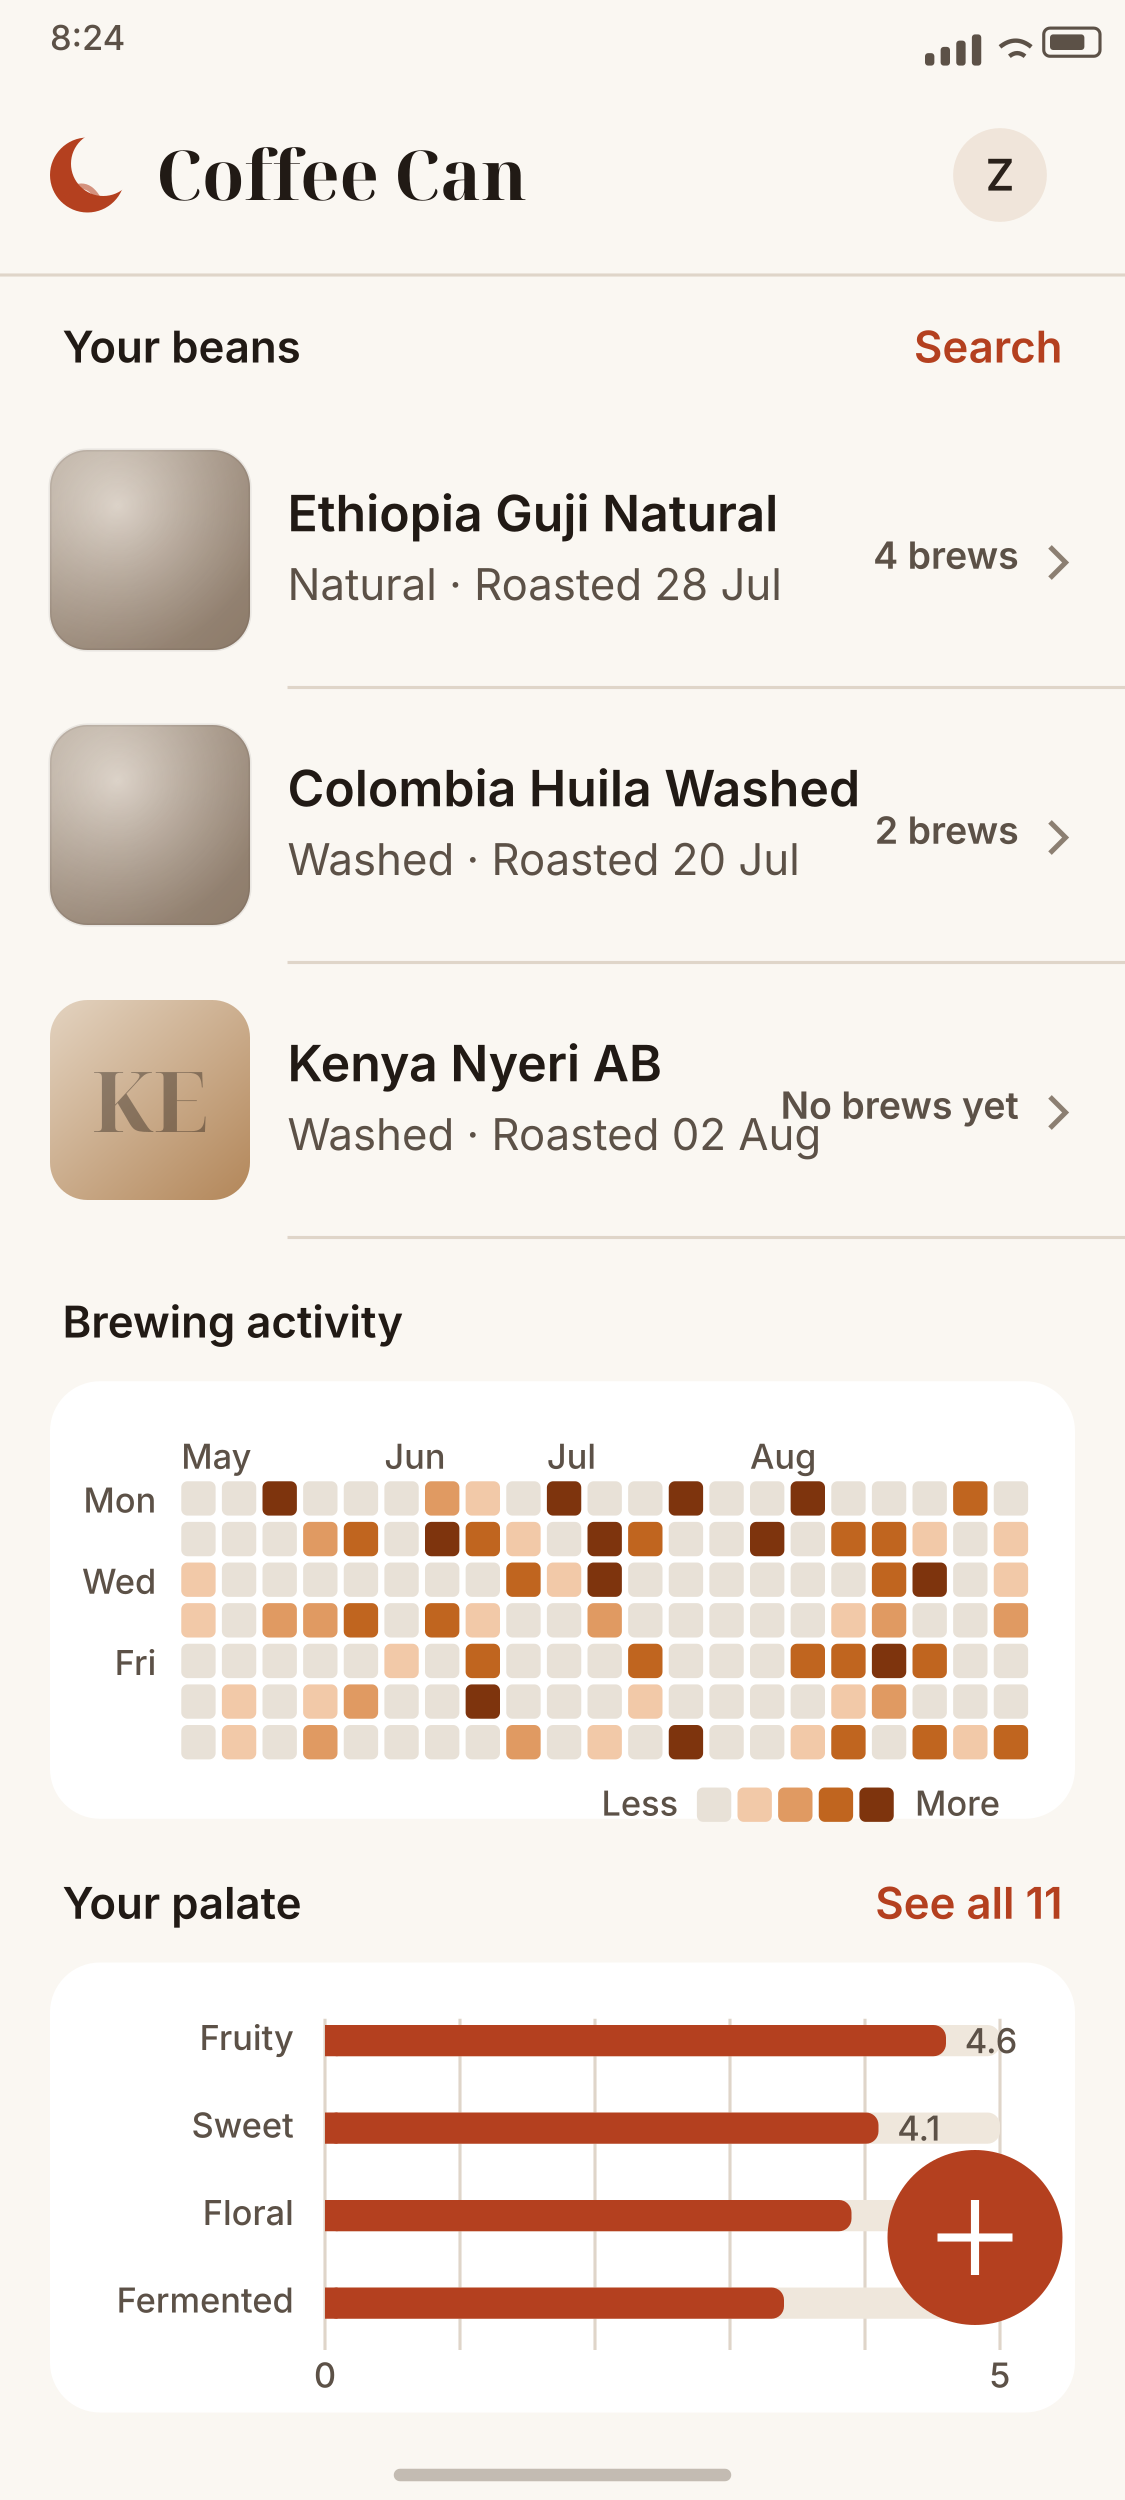
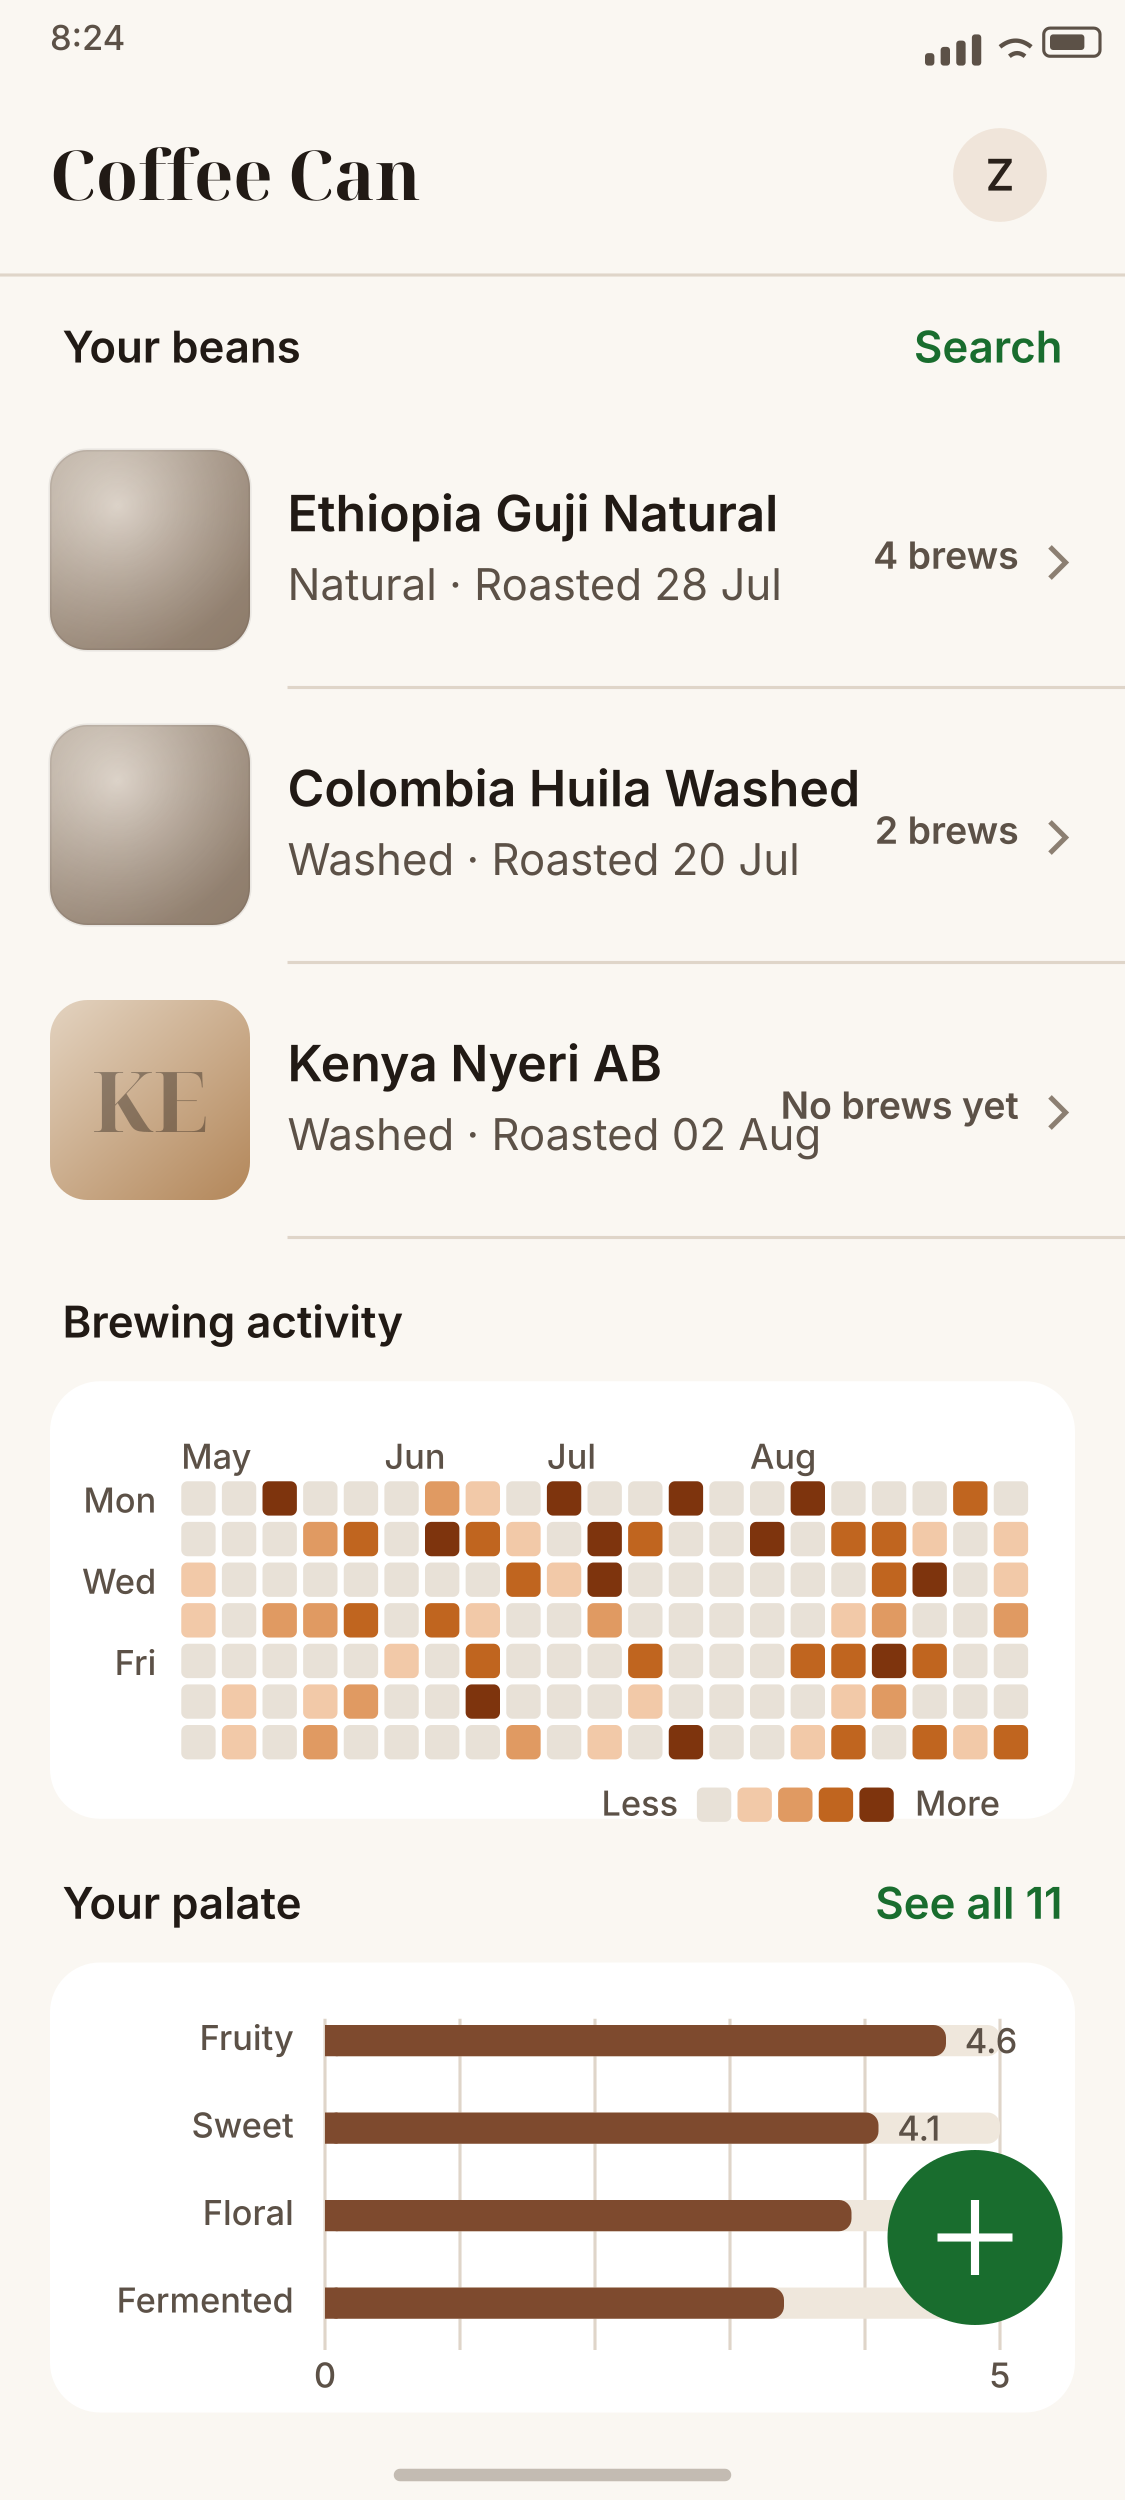
<svg xmlns="http://www.w3.org/2000/svg" viewBox="0 0 360 800" width="360" height="800" font-family="Inter,'Liberation Sans','DejaVu Sans',sans-serif">
  <defs>
-     <mask id="cres1">
-       <rect x="14.0" y="42.0" width="28" height="28" fill="#fff" />
-       <circle cx="33.04" cy="52.4" r="10.32" fill="#000" />
-     </mask>
-     <linearGradient id="ph2" x1="0" y1="0" x2="1" y2="1">
+     <linearGradient id="ph1" x1="0" y1="0" x2="1" y2="1">
      <stop offset="0" stop-color="#D8CCBE" />
      <stop offset="1" stop-color="#A99684" />
    </linearGradient>
-     <radialGradient id="hl3" cx="0.34" cy="0.28" r="0.75">
+     <radialGradient id="hl2" cx="0.34" cy="0.28" r="0.75">
      <stop offset="0" stop-color="#FFFFFF" stop-opacity="0.34" />
      <stop offset="1" stop-color="#3B2A1C" stop-opacity="0.26" />
    </radialGradient>
-     <linearGradient id="ph4" x1="0" y1="0" x2="1" y2="1">
+     <linearGradient id="ph3" x1="0" y1="0" x2="1" y2="1">
      <stop offset="0" stop-color="#D8CCBE" />
      <stop offset="1" stop-color="#A99684" />
    </linearGradient>
-     <radialGradient id="hl5" cx="0.34" cy="0.28" r="0.75">
+     <radialGradient id="hl4" cx="0.34" cy="0.28" r="0.75">
      <stop offset="0" stop-color="#FFFFFF" stop-opacity="0.34" />
      <stop offset="1" stop-color="#3B2A1C" stop-opacity="0.26" />
    </radialGradient>
-     <linearGradient id="ot6" x1="0" y1="0" x2="0.9" y2="1">
+     <linearGradient id="ot5" x1="0" y1="0" x2="0.9" y2="1">
      <stop offset="0" stop-color="#E3D3C0" />
      <stop offset="1" stop-color="#B58A5E" />
    </linearGradient>
  </defs>
  <rect width="360" height="800" fill="#FAF7F2" />
  <text x="16" y="16" font-family="Inter,'Liberation Sans','DejaVu Sans',sans-serif" font-size="11" font-weight="500" fill="#5C5147">8:24</text>
  <rect x="296" y="17" width="3" height="4" fill="#5C5147" rx="1" />
  <rect x="301" y="15" width="3" height="6" fill="#5C5147" rx="1" />
  <rect x="306" y="13" width="3" height="8" fill="#5C5147" rx="1" />
  <rect x="311" y="11" width="3" height="10" fill="#5C5147" rx="1" />
  <path d="M320 15 q5 -4 10 0 M323 18 q2.5 -2 5 0" fill="none" stroke="#5C5147" stroke-width="1.4" />
  <rect x="334" y="9" width="18" height="9" fill="none" rx="2" stroke="#5C5147" stroke-width="1" />
  <rect x="336" y="11" width="11" height="5" fill="#5C5147" rx="1" />
-   <circle cx="28" cy="56.0" r="12.0" fill="#B4401F" mask="url(#cres1)" />
-   <path d="M20.56 62.24 Q27.4 56.24 31.6 63.92" fill="none" stroke="#B4401F" stroke-width="1.8" opacity="0.55" />
-   <text x="50" y="64.0" font-family="Fraunces,'Noto Serif Display',Georgia,serif" font-size="22" font-weight="600" fill="#211A15">Coffee Can</text>
+   <text x="16" y="64.0" font-family="Fraunces,'Noto Serif Display',Georgia,serif" font-size="22" font-weight="600" fill="#211A15">Coffee Can</text>
  <circle cx="320" cy="56.0" r="15" fill="#F0E5DA" />
  <text x="320" y="61.0" font-family="Inter,'Liberation Sans','DejaVu Sans',sans-serif" font-size="14" font-weight="600" fill="#2A211A" text-anchor="middle">Z</text>
  <line x1="0" y1="88" x2="360" y2="88" stroke="#DFD5C9" stroke-width="1" />
  <text x="20" y="116" font-family="Inter,'Liberation Sans','DejaVu Sans',sans-serif" font-size="14" font-weight="600" fill="#211A15">Your beans</text>
-   <text x="340" y="116" font-family="Inter,'Liberation Sans','DejaVu Sans',sans-serif" font-size="14" font-weight="600" fill="#B4401F" text-anchor="end">Search</text>
-   <rect x="16" y="144" width="64" height="64" fill="url(#ph2)" rx="12" />
-   <rect x="16" y="144" width="64" height="64" fill="url(#hl3)" rx="12" />
+   <text x="340" y="116" font-family="Inter,'Liberation Sans','DejaVu Sans',sans-serif" font-size="14" font-weight="600" fill="#196D2E" text-anchor="end">Search</text>
+   <rect x="16" y="144" width="64" height="64" fill="url(#ph1)" rx="12" />
+   <rect x="16" y="144" width="64" height="64" fill="url(#hl2)" rx="12" />
  <rect x="16" y="144" width="64" height="64" fill="none" rx="12" stroke="#211A15" stroke-width="1" opacity="0.08" />
  <text x="92" y="170" font-family="Inter,'Liberation Sans','DejaVu Sans',sans-serif" font-size="16" font-weight="600" fill="#211A15">Ethiopia Guji Natural</text>
  <text x="92" y="192" font-family="Inter,'Liberation Sans','DejaVu Sans',sans-serif" font-size="14" font-weight="400" fill="#5C5147">Natural · Roasted 28 Jul</text>
  <text x="326" y="182" font-family="Inter,'Liberation Sans','DejaVu Sans',sans-serif" font-size="12" font-weight="600" fill="#5C5147" text-anchor="end">4 brews</text>
  <path d="M336 175 l5 5 l-5 5" fill="none" stroke="#8C7F72" stroke-width="1.6" />
  <line x1="92" y1="220" x2="360" y2="220" stroke="#DFD5C9" stroke-width="1" />
-   <rect x="16" y="232" width="64" height="64" fill="url(#ph4)" rx="12" />
-   <rect x="16" y="232" width="64" height="64" fill="url(#hl5)" rx="12" />
+   <rect x="16" y="232" width="64" height="64" fill="url(#ph3)" rx="12" />
+   <rect x="16" y="232" width="64" height="64" fill="url(#hl4)" rx="12" />
  <rect x="16" y="232" width="64" height="64" fill="none" rx="12" stroke="#211A15" stroke-width="1" opacity="0.08" />
  <text x="92" y="258" font-family="Inter,'Liberation Sans','DejaVu Sans',sans-serif" font-size="16" font-weight="600" fill="#211A15">Colombia Huila Washed</text>
  <text x="92" y="280" font-family="Inter,'Liberation Sans','DejaVu Sans',sans-serif" font-size="14" font-weight="400" fill="#5C5147">Washed · Roasted 20 Jul</text>
  <text x="326" y="270" font-family="Inter,'Liberation Sans','DejaVu Sans',sans-serif" font-size="12" font-weight="600" fill="#5C5147" text-anchor="end">2 brews</text>
  <path d="M336 263 l5 5 l-5 5" fill="none" stroke="#8C7F72" stroke-width="1.6" />
  <line x1="92" y1="308" x2="360" y2="308" stroke="#DFD5C9" stroke-width="1" />
-   <rect x="16" y="320" width="64" height="64" fill="url(#ot6)" rx="12" />
+   <rect x="16" y="320" width="64" height="64" fill="url(#ot5)" rx="12" />
  <text x="48.0" y="362.24" font-family="Fraunces,'Noto Serif Display',Georgia,serif" font-size="26.88" font-weight="600" fill="#211A15" text-anchor="middle" opacity="0.4">KE</text>
  <text x="92" y="346" font-family="Inter,'Liberation Sans','DejaVu Sans',sans-serif" font-size="16" font-weight="600" fill="#211A15">Kenya Nyeri AB</text>
  <text x="92" y="368" font-family="Inter,'Liberation Sans','DejaVu Sans',sans-serif" font-size="14" font-weight="400" fill="#5C5147">Washed · Roasted 02 Aug</text>
  <text x="326" y="358" font-family="Inter,'Liberation Sans','DejaVu Sans',sans-serif" font-size="12" font-weight="600" fill="#5C5147" text-anchor="end">No brews yet</text>
  <path d="M336 351 l5 5 l-5 5" fill="none" stroke="#8C7F72" stroke-width="1.6" />
  <line x1="92" y1="396" x2="360" y2="396" stroke="#DFD5C9" stroke-width="1" />
  <text x="20" y="428" font-family="Inter,'Liberation Sans','DejaVu Sans',sans-serif" font-size="14" font-weight="600" fill="#211A15">Brewing activity</text>
  <rect x="16" y="442" width="328" height="140" fill="#FFFFFF" rx="16" />
  <text x="58" y="470" font-family="Inter,'Liberation Sans','DejaVu Sans',sans-serif" font-size="11" font-weight="500" fill="#5C5147">May</text>
  <text x="123" y="470" font-family="Inter,'Liberation Sans','DejaVu Sans',sans-serif" font-size="11" font-weight="500" fill="#5C5147">Jun</text>
  <text x="175" y="470" font-family="Inter,'Liberation Sans','DejaVu Sans',sans-serif" font-size="11" font-weight="500" fill="#5C5147">Jul</text>
  <text x="240" y="470" font-family="Inter,'Liberation Sans','DejaVu Sans',sans-serif" font-size="11" font-weight="500" fill="#5C5147">Aug</text>
  <text x="50" y="484" font-family="Inter,'Liberation Sans','DejaVu Sans',sans-serif" font-size="11" font-weight="500" fill="#5C5147" text-anchor="end">Mon</text>
  <text x="50" y="510" font-family="Inter,'Liberation Sans','DejaVu Sans',sans-serif" font-size="11" font-weight="500" fill="#5C5147" text-anchor="end">Wed</text>
  <text x="50" y="536" font-family="Inter,'Liberation Sans','DejaVu Sans',sans-serif" font-size="11" font-weight="500" fill="#5C5147" text-anchor="end">Fri</text>
  <rect x="58" y="474" width="11" height="11" fill="#E8E1D7" rx="2" />
  <rect x="58" y="487" width="11" height="11" fill="#E8E1D7" rx="2" />
  <rect x="58" y="500" width="11" height="11" fill="#F2C9A8" rx="2" />
  <rect x="58" y="513" width="11" height="11" fill="#F2C9A8" rx="2" />
  <rect x="58" y="526" width="11" height="11" fill="#E8E1D7" rx="2" />
  <rect x="58" y="539" width="11" height="11" fill="#E8E1D7" rx="2" />
  <rect x="58" y="552" width="11" height="11" fill="#E8E1D7" rx="2" />
  <rect x="71" y="474" width="11" height="11" fill="#E8E1D7" rx="2" />
  <rect x="71" y="487" width="11" height="11" fill="#E8E1D7" rx="2" />
  <rect x="71" y="500" width="11" height="11" fill="#E8E1D7" rx="2" />
  <rect x="71" y="513" width="11" height="11" fill="#E8E1D7" rx="2" />
  <rect x="71" y="526" width="11" height="11" fill="#E8E1D7" rx="2" />
  <rect x="71" y="539" width="11" height="11" fill="#F2C9A8" rx="2" />
  <rect x="71" y="552" width="11" height="11" fill="#F2C9A8" rx="2" />
  <rect x="84" y="474" width="11" height="11" fill="#7E340D" rx="2" />
  <rect x="84" y="487" width="11" height="11" fill="#E8E1D7" rx="2" />
  <rect x="84" y="500" width="11" height="11" fill="#E8E1D7" rx="2" />
  <rect x="84" y="513" width="11" height="11" fill="#E09A62" rx="2" />
  <rect x="84" y="526" width="11" height="11" fill="#E8E1D7" rx="2" />
  <rect x="84" y="539" width="11" height="11" fill="#E8E1D7" rx="2" />
  <rect x="84" y="552" width="11" height="11" fill="#E8E1D7" rx="2" />
  <rect x="97" y="474" width="11" height="11" fill="#E8E1D7" rx="2" />
  <rect x="97" y="487" width="11" height="11" fill="#E09A62" rx="2" />
  <rect x="97" y="500" width="11" height="11" fill="#E8E1D7" rx="2" />
  <rect x="97" y="513" width="11" height="11" fill="#E09A62" rx="2" />
  <rect x="97" y="526" width="11" height="11" fill="#E8E1D7" rx="2" />
  <rect x="97" y="539" width="11" height="11" fill="#F2C9A8" rx="2" />
  <rect x="97" y="552" width="11" height="11" fill="#E09A62" rx="2" />
  <rect x="110" y="474" width="11" height="11" fill="#E8E1D7" rx="2" />
  <rect x="110" y="487" width="11" height="11" fill="#C0651F" rx="2" />
  <rect x="110" y="500" width="11" height="11" fill="#E8E1D7" rx="2" />
  <rect x="110" y="513" width="11" height="11" fill="#C0651F" rx="2" />
  <rect x="110" y="526" width="11" height="11" fill="#E8E1D7" rx="2" />
  <rect x="110" y="539" width="11" height="11" fill="#E09A62" rx="2" />
  <rect x="110" y="552" width="11" height="11" fill="#E8E1D7" rx="2" />
  <rect x="123" y="474" width="11" height="11" fill="#E8E1D7" rx="2" />
  <rect x="123" y="487" width="11" height="11" fill="#E8E1D7" rx="2" />
  <rect x="123" y="500" width="11" height="11" fill="#E8E1D7" rx="2" />
  <rect x="123" y="513" width="11" height="11" fill="#E8E1D7" rx="2" />
  <rect x="123" y="526" width="11" height="11" fill="#F2C9A8" rx="2" />
  <rect x="123" y="539" width="11" height="11" fill="#E8E1D7" rx="2" />
  <rect x="123" y="552" width="11" height="11" fill="#E8E1D7" rx="2" />
  <rect x="136" y="474" width="11" height="11" fill="#E09A62" rx="2" />
  <rect x="136" y="487" width="11" height="11" fill="#7E340D" rx="2" />
  <rect x="136" y="500" width="11" height="11" fill="#E8E1D7" rx="2" />
  <rect x="136" y="513" width="11" height="11" fill="#C0651F" rx="2" />
  <rect x="136" y="526" width="11" height="11" fill="#E8E1D7" rx="2" />
  <rect x="136" y="539" width="11" height="11" fill="#E8E1D7" rx="2" />
  <rect x="136" y="552" width="11" height="11" fill="#E8E1D7" rx="2" />
  <rect x="149" y="474" width="11" height="11" fill="#F2C9A8" rx="2" />
  <rect x="149" y="487" width="11" height="11" fill="#C0651F" rx="2" />
  <rect x="149" y="500" width="11" height="11" fill="#E8E1D7" rx="2" />
  <rect x="149" y="513" width="11" height="11" fill="#F2C9A8" rx="2" />
  <rect x="149" y="526" width="11" height="11" fill="#C0651F" rx="2" />
  <rect x="149" y="539" width="11" height="11" fill="#7E340D" rx="2" />
  <rect x="149" y="552" width="11" height="11" fill="#E8E1D7" rx="2" />
  <rect x="162" y="474" width="11" height="11" fill="#E8E1D7" rx="2" />
  <rect x="162" y="487" width="11" height="11" fill="#F2C9A8" rx="2" />
  <rect x="162" y="500" width="11" height="11" fill="#C0651F" rx="2" />
  <rect x="162" y="513" width="11" height="11" fill="#E8E1D7" rx="2" />
  <rect x="162" y="526" width="11" height="11" fill="#E8E1D7" rx="2" />
  <rect x="162" y="539" width="11" height="11" fill="#E8E1D7" rx="2" />
  <rect x="162" y="552" width="11" height="11" fill="#E09A62" rx="2" />
  <rect x="175" y="474" width="11" height="11" fill="#7E340D" rx="2" />
  <rect x="175" y="487" width="11" height="11" fill="#E8E1D7" rx="2" />
  <rect x="175" y="500" width="11" height="11" fill="#F2C9A8" rx="2" />
  <rect x="175" y="513" width="11" height="11" fill="#E8E1D7" rx="2" />
  <rect x="175" y="526" width="11" height="11" fill="#E8E1D7" rx="2" />
  <rect x="175" y="539" width="11" height="11" fill="#E8E1D7" rx="2" />
  <rect x="175" y="552" width="11" height="11" fill="#E8E1D7" rx="2" />
  <rect x="188" y="474" width="11" height="11" fill="#E8E1D7" rx="2" />
  <rect x="188" y="487" width="11" height="11" fill="#7E340D" rx="2" />
  <rect x="188" y="500" width="11" height="11" fill="#7E340D" rx="2" />
  <rect x="188" y="513" width="11" height="11" fill="#E09A62" rx="2" />
  <rect x="188" y="526" width="11" height="11" fill="#E8E1D7" rx="2" />
  <rect x="188" y="539" width="11" height="11" fill="#E8E1D7" rx="2" />
  <rect x="188" y="552" width="11" height="11" fill="#F2C9A8" rx="2" />
  <rect x="201" y="474" width="11" height="11" fill="#E8E1D7" rx="2" />
  <rect x="201" y="487" width="11" height="11" fill="#C0651F" rx="2" />
  <rect x="201" y="500" width="11" height="11" fill="#E8E1D7" rx="2" />
  <rect x="201" y="513" width="11" height="11" fill="#E8E1D7" rx="2" />
  <rect x="201" y="526" width="11" height="11" fill="#C0651F" rx="2" />
  <rect x="201" y="539" width="11" height="11" fill="#F2C9A8" rx="2" />
  <rect x="201" y="552" width="11" height="11" fill="#E8E1D7" rx="2" />
  <rect x="214" y="474" width="11" height="11" fill="#7E340D" rx="2" />
  <rect x="214" y="487" width="11" height="11" fill="#E8E1D7" rx="2" />
  <rect x="214" y="500" width="11" height="11" fill="#E8E1D7" rx="2" />
  <rect x="214" y="513" width="11" height="11" fill="#E8E1D7" rx="2" />
  <rect x="214" y="526" width="11" height="11" fill="#E8E1D7" rx="2" />
  <rect x="214" y="539" width="11" height="11" fill="#E8E1D7" rx="2" />
  <rect x="214" y="552" width="11" height="11" fill="#7E340D" rx="2" />
  <rect x="227" y="474" width="11" height="11" fill="#E8E1D7" rx="2" />
  <rect x="227" y="487" width="11" height="11" fill="#E8E1D7" rx="2" />
  <rect x="227" y="500" width="11" height="11" fill="#E8E1D7" rx="2" />
  <rect x="227" y="513" width="11" height="11" fill="#E8E1D7" rx="2" />
  <rect x="227" y="526" width="11" height="11" fill="#E8E1D7" rx="2" />
  <rect x="227" y="539" width="11" height="11" fill="#E8E1D7" rx="2" />
  <rect x="227" y="552" width="11" height="11" fill="#E8E1D7" rx="2" />
  <rect x="240" y="474" width="11" height="11" fill="#E8E1D7" rx="2" />
  <rect x="240" y="487" width="11" height="11" fill="#7E340D" rx="2" />
  <rect x="240" y="500" width="11" height="11" fill="#E8E1D7" rx="2" />
  <rect x="240" y="513" width="11" height="11" fill="#E8E1D7" rx="2" />
  <rect x="240" y="526" width="11" height="11" fill="#E8E1D7" rx="2" />
  <rect x="240" y="539" width="11" height="11" fill="#E8E1D7" rx="2" />
  <rect x="240" y="552" width="11" height="11" fill="#E8E1D7" rx="2" />
  <rect x="253" y="474" width="11" height="11" fill="#7E340D" rx="2" />
  <rect x="253" y="487" width="11" height="11" fill="#E8E1D7" rx="2" />
  <rect x="253" y="500" width="11" height="11" fill="#E8E1D7" rx="2" />
  <rect x="253" y="513" width="11" height="11" fill="#E8E1D7" rx="2" />
  <rect x="253" y="526" width="11" height="11" fill="#C0651F" rx="2" />
  <rect x="253" y="539" width="11" height="11" fill="#E8E1D7" rx="2" />
  <rect x="253" y="552" width="11" height="11" fill="#F2C9A8" rx="2" />
  <rect x="266" y="474" width="11" height="11" fill="#E8E1D7" rx="2" />
  <rect x="266" y="487" width="11" height="11" fill="#C0651F" rx="2" />
  <rect x="266" y="500" width="11" height="11" fill="#E8E1D7" rx="2" />
  <rect x="266" y="513" width="11" height="11" fill="#F2C9A8" rx="2" />
  <rect x="266" y="526" width="11" height="11" fill="#C0651F" rx="2" />
  <rect x="266" y="539" width="11" height="11" fill="#F2C9A8" rx="2" />
  <rect x="266" y="552" width="11" height="11" fill="#C0651F" rx="2" />
  <rect x="279" y="474" width="11" height="11" fill="#E8E1D7" rx="2" />
  <rect x="279" y="487" width="11" height="11" fill="#C0651F" rx="2" />
  <rect x="279" y="500" width="11" height="11" fill="#C0651F" rx="2" />
  <rect x="279" y="513" width="11" height="11" fill="#E09A62" rx="2" />
  <rect x="279" y="526" width="11" height="11" fill="#7E340D" rx="2" />
  <rect x="279" y="539" width="11" height="11" fill="#E09A62" rx="2" />
  <rect x="279" y="552" width="11" height="11" fill="#E8E1D7" rx="2" />
  <rect x="292" y="474" width="11" height="11" fill="#E8E1D7" rx="2" />
  <rect x="292" y="487" width="11" height="11" fill="#F2C9A8" rx="2" />
  <rect x="292" y="500" width="11" height="11" fill="#7E340D" rx="2" />
  <rect x="292" y="513" width="11" height="11" fill="#E8E1D7" rx="2" />
  <rect x="292" y="526" width="11" height="11" fill="#C0651F" rx="2" />
  <rect x="292" y="539" width="11" height="11" fill="#E8E1D7" rx="2" />
  <rect x="292" y="552" width="11" height="11" fill="#C0651F" rx="2" />
  <rect x="305" y="474" width="11" height="11" fill="#C0651F" rx="2" />
  <rect x="305" y="487" width="11" height="11" fill="#E8E1D7" rx="2" />
  <rect x="305" y="500" width="11" height="11" fill="#E8E1D7" rx="2" />
  <rect x="305" y="513" width="11" height="11" fill="#E8E1D7" rx="2" />
  <rect x="305" y="526" width="11" height="11" fill="#E8E1D7" rx="2" />
  <rect x="305" y="539" width="11" height="11" fill="#E8E1D7" rx="2" />
  <rect x="305" y="552" width="11" height="11" fill="#F2C9A8" rx="2" />
  <rect x="318" y="474" width="11" height="11" fill="#E8E1D7" rx="2" />
  <rect x="318" y="487" width="11" height="11" fill="#F2C9A8" rx="2" />
  <rect x="318" y="500" width="11" height="11" fill="#F2C9A8" rx="2" />
  <rect x="318" y="513" width="11" height="11" fill="#E09A62" rx="2" />
  <rect x="318" y="526" width="11" height="11" fill="#E8E1D7" rx="2" />
  <rect x="318" y="539" width="11" height="11" fill="#E8E1D7" rx="2" />
  <rect x="318" y="552" width="11" height="11" fill="#C0651F" rx="2" />
  <text x="320" y="581" font-family="Inter,'Liberation Sans','DejaVu Sans',sans-serif" font-size="11" font-weight="500" fill="#5C5147" text-anchor="end">More</text>
  <rect x="275" y="572" width="11" height="11" fill="#7E340D" rx="2" />
  <rect x="262" y="572" width="11" height="11" fill="#C0651F" rx="2" />
  <rect x="249" y="572" width="11" height="11" fill="#E09A62" rx="2" />
  <rect x="236" y="572" width="11" height="11" fill="#F2C9A8" rx="2" />
  <rect x="223" y="572" width="11" height="11" fill="#E8E1D7" rx="2" />
  <text x="217" y="581" font-family="Inter,'Liberation Sans','DejaVu Sans',sans-serif" font-size="11" font-weight="500" fill="#5C5147" text-anchor="end">Less</text>
  <text x="20" y="614" font-family="Inter,'Liberation Sans','DejaVu Sans',sans-serif" font-size="14" font-weight="600" fill="#211A15">Your palate</text>
-   <text x="340" y="614" font-family="Inter,'Liberation Sans','DejaVu Sans',sans-serif" font-size="14" font-weight="600" fill="#B4401F" text-anchor="end">See all 11</text>
+   <text x="340" y="614" font-family="Inter,'Liberation Sans','DejaVu Sans',sans-serif" font-size="14" font-weight="600" fill="#196D2E" text-anchor="end">See all 11</text>
  <rect x="16" y="628" width="328" height="144" fill="#FFFFFF" rx="16" />
  <line x1="104.0" y1="646" x2="104.0" y2="752" stroke="#DFD5C9" stroke-width="1" />
  <line x1="147.2" y1="646" x2="147.2" y2="752" stroke="#DFD5C9" stroke-width="1" />
  <line x1="190.4" y1="646" x2="190.4" y2="752" stroke="#DFD5C9" stroke-width="1" />
  <line x1="233.6" y1="646" x2="233.6" y2="752" stroke="#DFD5C9" stroke-width="1" />
  <line x1="276.8" y1="646" x2="276.8" y2="752" stroke="#DFD5C9" stroke-width="1" />
  <line x1="320.0" y1="646" x2="320.0" y2="752" stroke="#DFD5C9" stroke-width="1" />
  <text x="94" y="656" font-family="Inter,'Liberation Sans','DejaVu Sans',sans-serif" font-size="11" font-weight="500" fill="#5C5147" text-anchor="end">Fruity</text>
  <rect x="104" y="648" width="216" height="10" fill="#EFE7DC" rx="4" />
-   <rect x="104" y="648" width="198.72" height="10" fill="#B4401F" rx="4" />
-   <rect x="104" y="648" width="4" height="10" fill="#B4401F" />
+   <rect x="104" y="648" width="198.72" height="10" fill="#7E4A2E" rx="4" />
+   <rect x="104" y="648" width="4" height="10" fill="#7E4A2E" />
  <text x="308.72" y="657" font-family="Inter,'Liberation Sans','DejaVu Sans',sans-serif" font-size="11" font-weight="500" fill="#5C5147">4.6</text>
  <text x="94" y="684" font-family="Inter,'Liberation Sans','DejaVu Sans',sans-serif" font-size="11" font-weight="500" fill="#5C5147" text-anchor="end">Sweet</text>
  <rect x="104" y="676" width="216" height="10" fill="#EFE7DC" rx="4" />
-   <rect x="104" y="676" width="177.12" height="10" fill="#B4401F" rx="4" />
-   <rect x="104" y="676" width="4" height="10" fill="#B4401F" />
+   <rect x="104" y="676" width="177.12" height="10" fill="#7E4A2E" rx="4" />
+   <rect x="104" y="676" width="4" height="10" fill="#7E4A2E" />
  <text x="287.12" y="685" font-family="Inter,'Liberation Sans','DejaVu Sans',sans-serif" font-size="11" font-weight="500" fill="#5C5147">4.1</text>
  <text x="94" y="712" font-family="Inter,'Liberation Sans','DejaVu Sans',sans-serif" font-size="11" font-weight="500" fill="#5C5147" text-anchor="end">Floral</text>
  <rect x="104" y="704" width="216" height="10" fill="#EFE7DC" rx="4" />
-   <rect x="104" y="704" width="168.48" height="10" fill="#B4401F" rx="4" />
-   <rect x="104" y="704" width="4" height="10" fill="#B4401F" />
+   <rect x="104" y="704" width="168.48" height="10" fill="#7E4A2E" rx="4" />
+   <rect x="104" y="704" width="4" height="10" fill="#7E4A2E" />
  <text x="94" y="740" font-family="Inter,'Liberation Sans','DejaVu Sans',sans-serif" font-size="11" font-weight="500" fill="#5C5147" text-anchor="end">Fermented</text>
  <rect x="104" y="732" width="216" height="10" fill="#EFE7DC" rx="4" />
-   <rect x="104" y="732" width="146.88" height="10" fill="#B4401F" rx="4" />
-   <rect x="104" y="732" width="4" height="10" fill="#B4401F" />
+   <rect x="104" y="732" width="146.88" height="10" fill="#7E4A2E" rx="4" />
+   <rect x="104" y="732" width="4" height="10" fill="#7E4A2E" />
  <text x="104" y="764" font-family="Inter,'Liberation Sans','DejaVu Sans',sans-serif" font-size="11" font-weight="500" fill="#5C5147" text-anchor="middle">0</text>
  <text x="320" y="764" font-family="Inter,'Liberation Sans','DejaVu Sans',sans-serif" font-size="11" font-weight="500" fill="#5C5147" text-anchor="middle">5</text>
-   <circle cx="312" cy="716" r="28" fill="#B4401F" />
+   <circle cx="312" cy="716" r="28" fill="#196D2E" />
  <path d="M300 716 h24 M312 704 v24" fill="none" stroke="#FFFFFF" stroke-width="2.6" />
  <rect x="126.0" y="790" width="108" height="4" fill="#8C7F72" rx="2" opacity="0.5" />
</svg>
